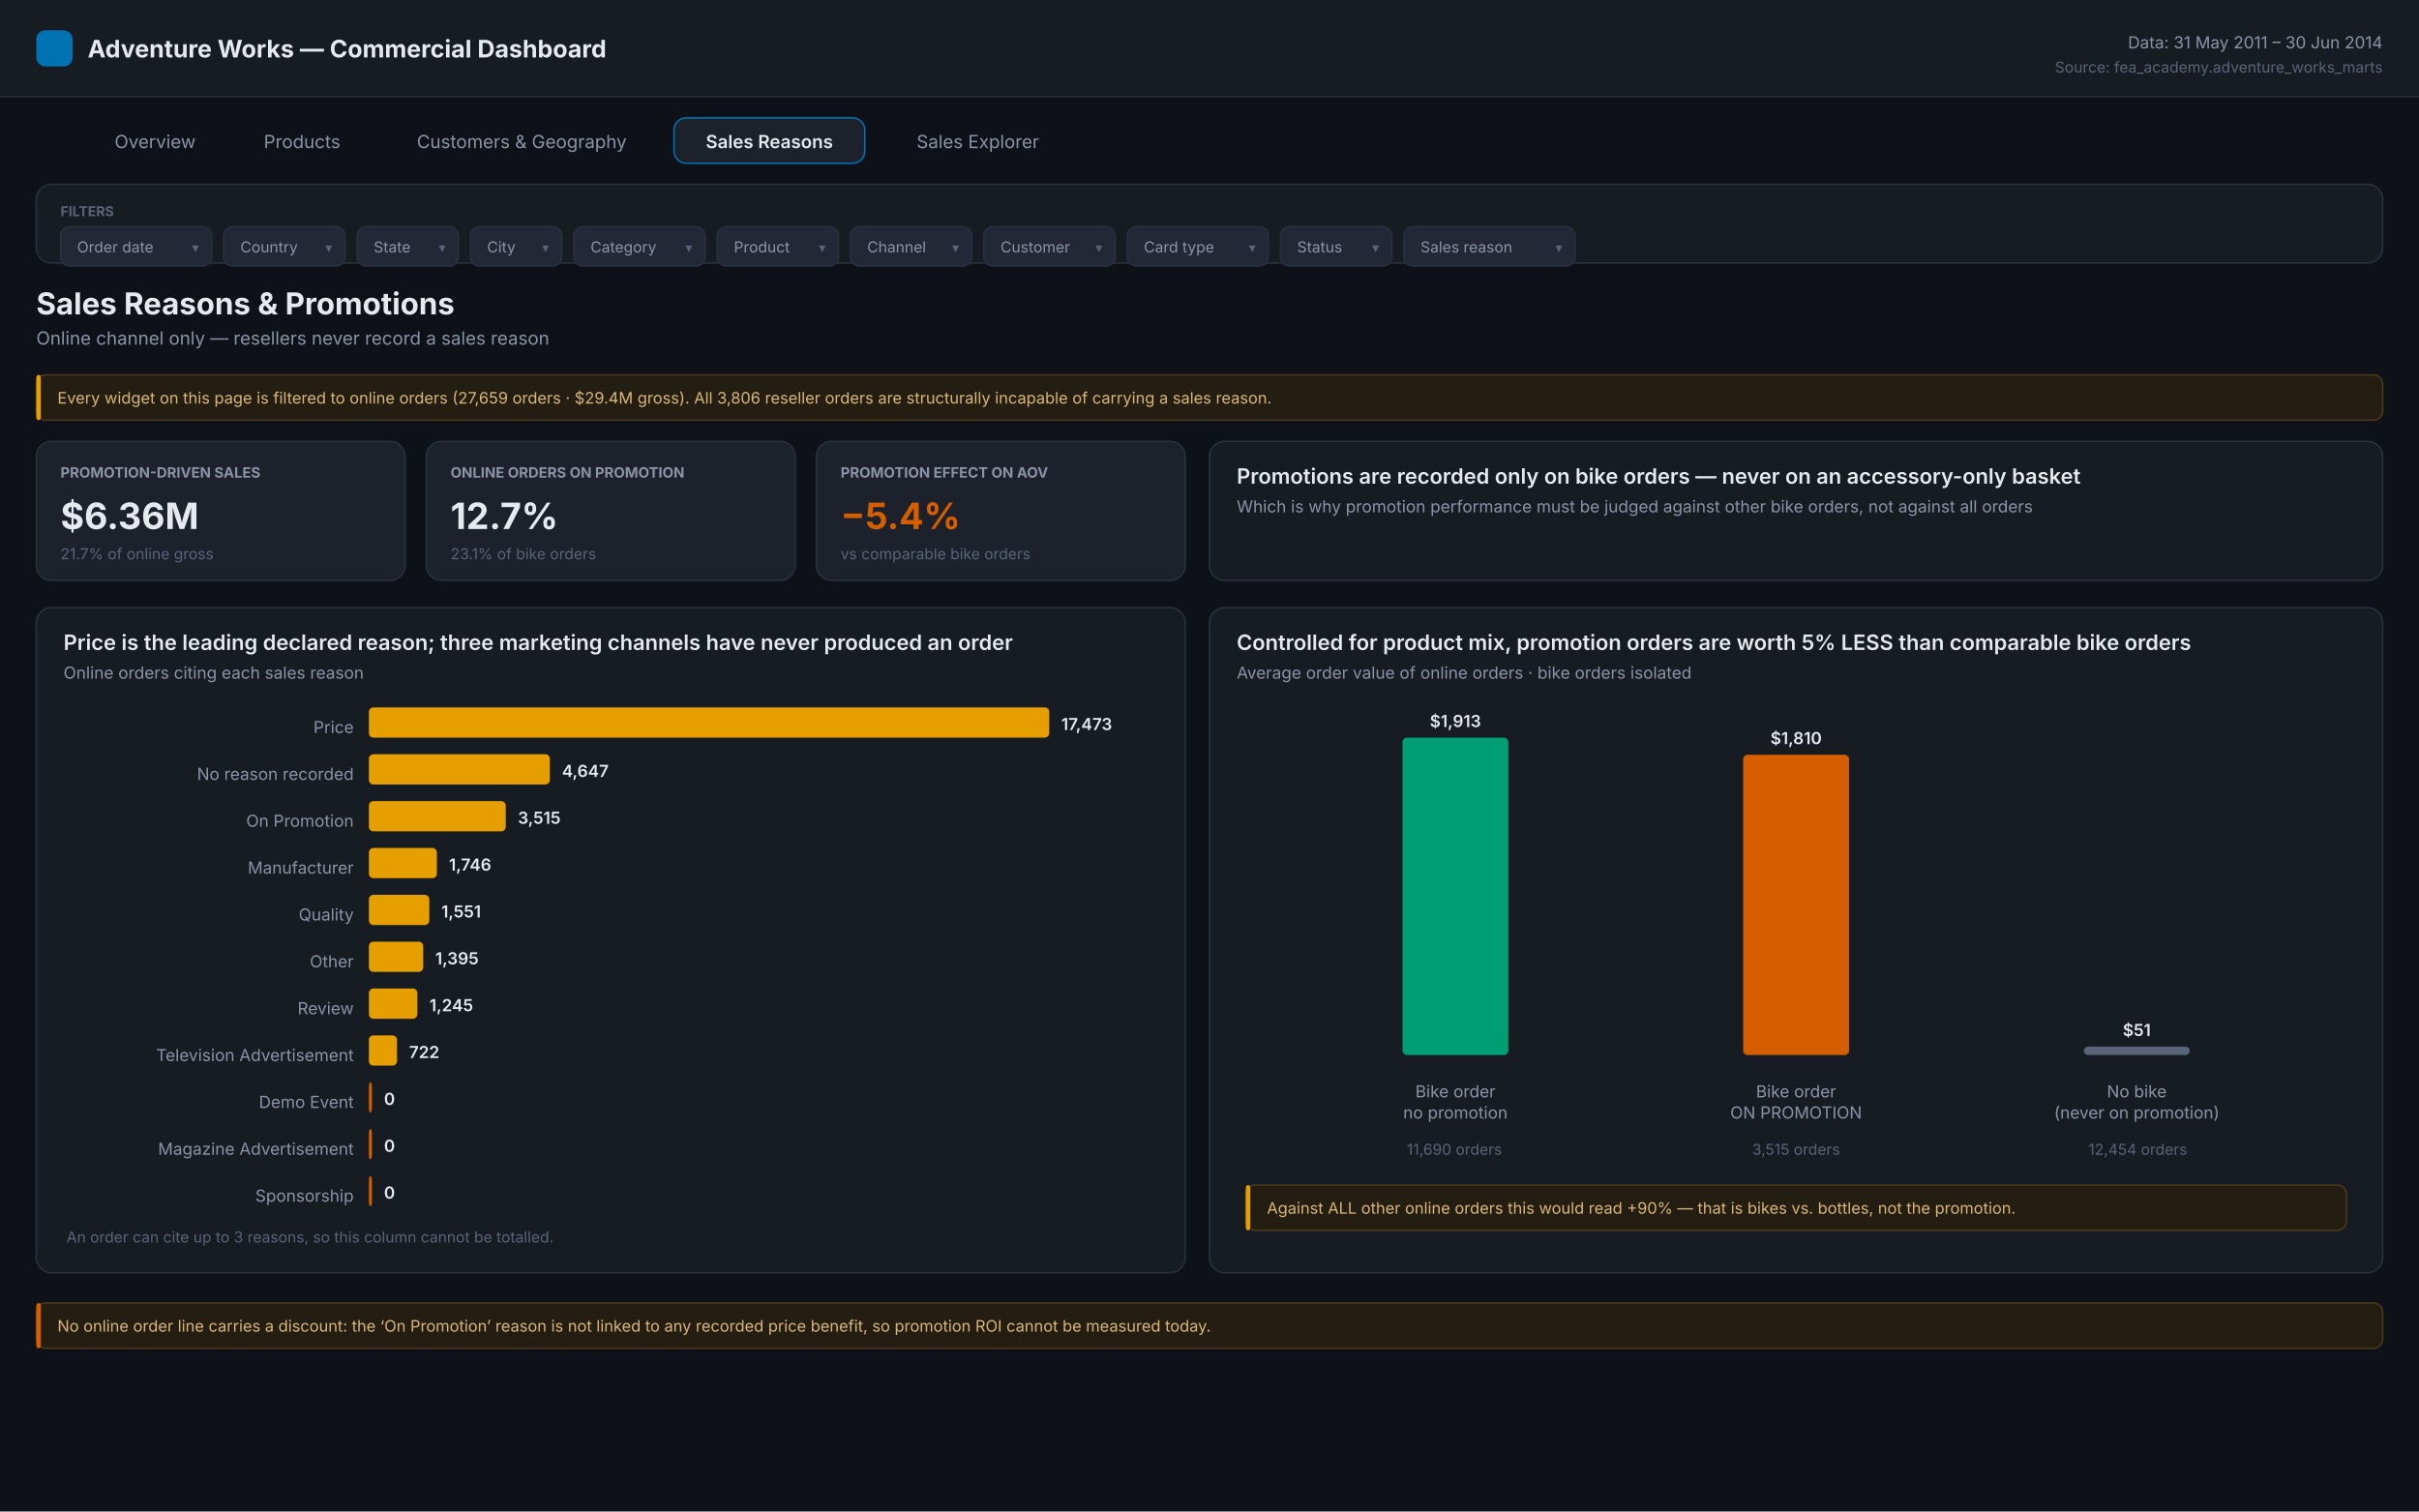
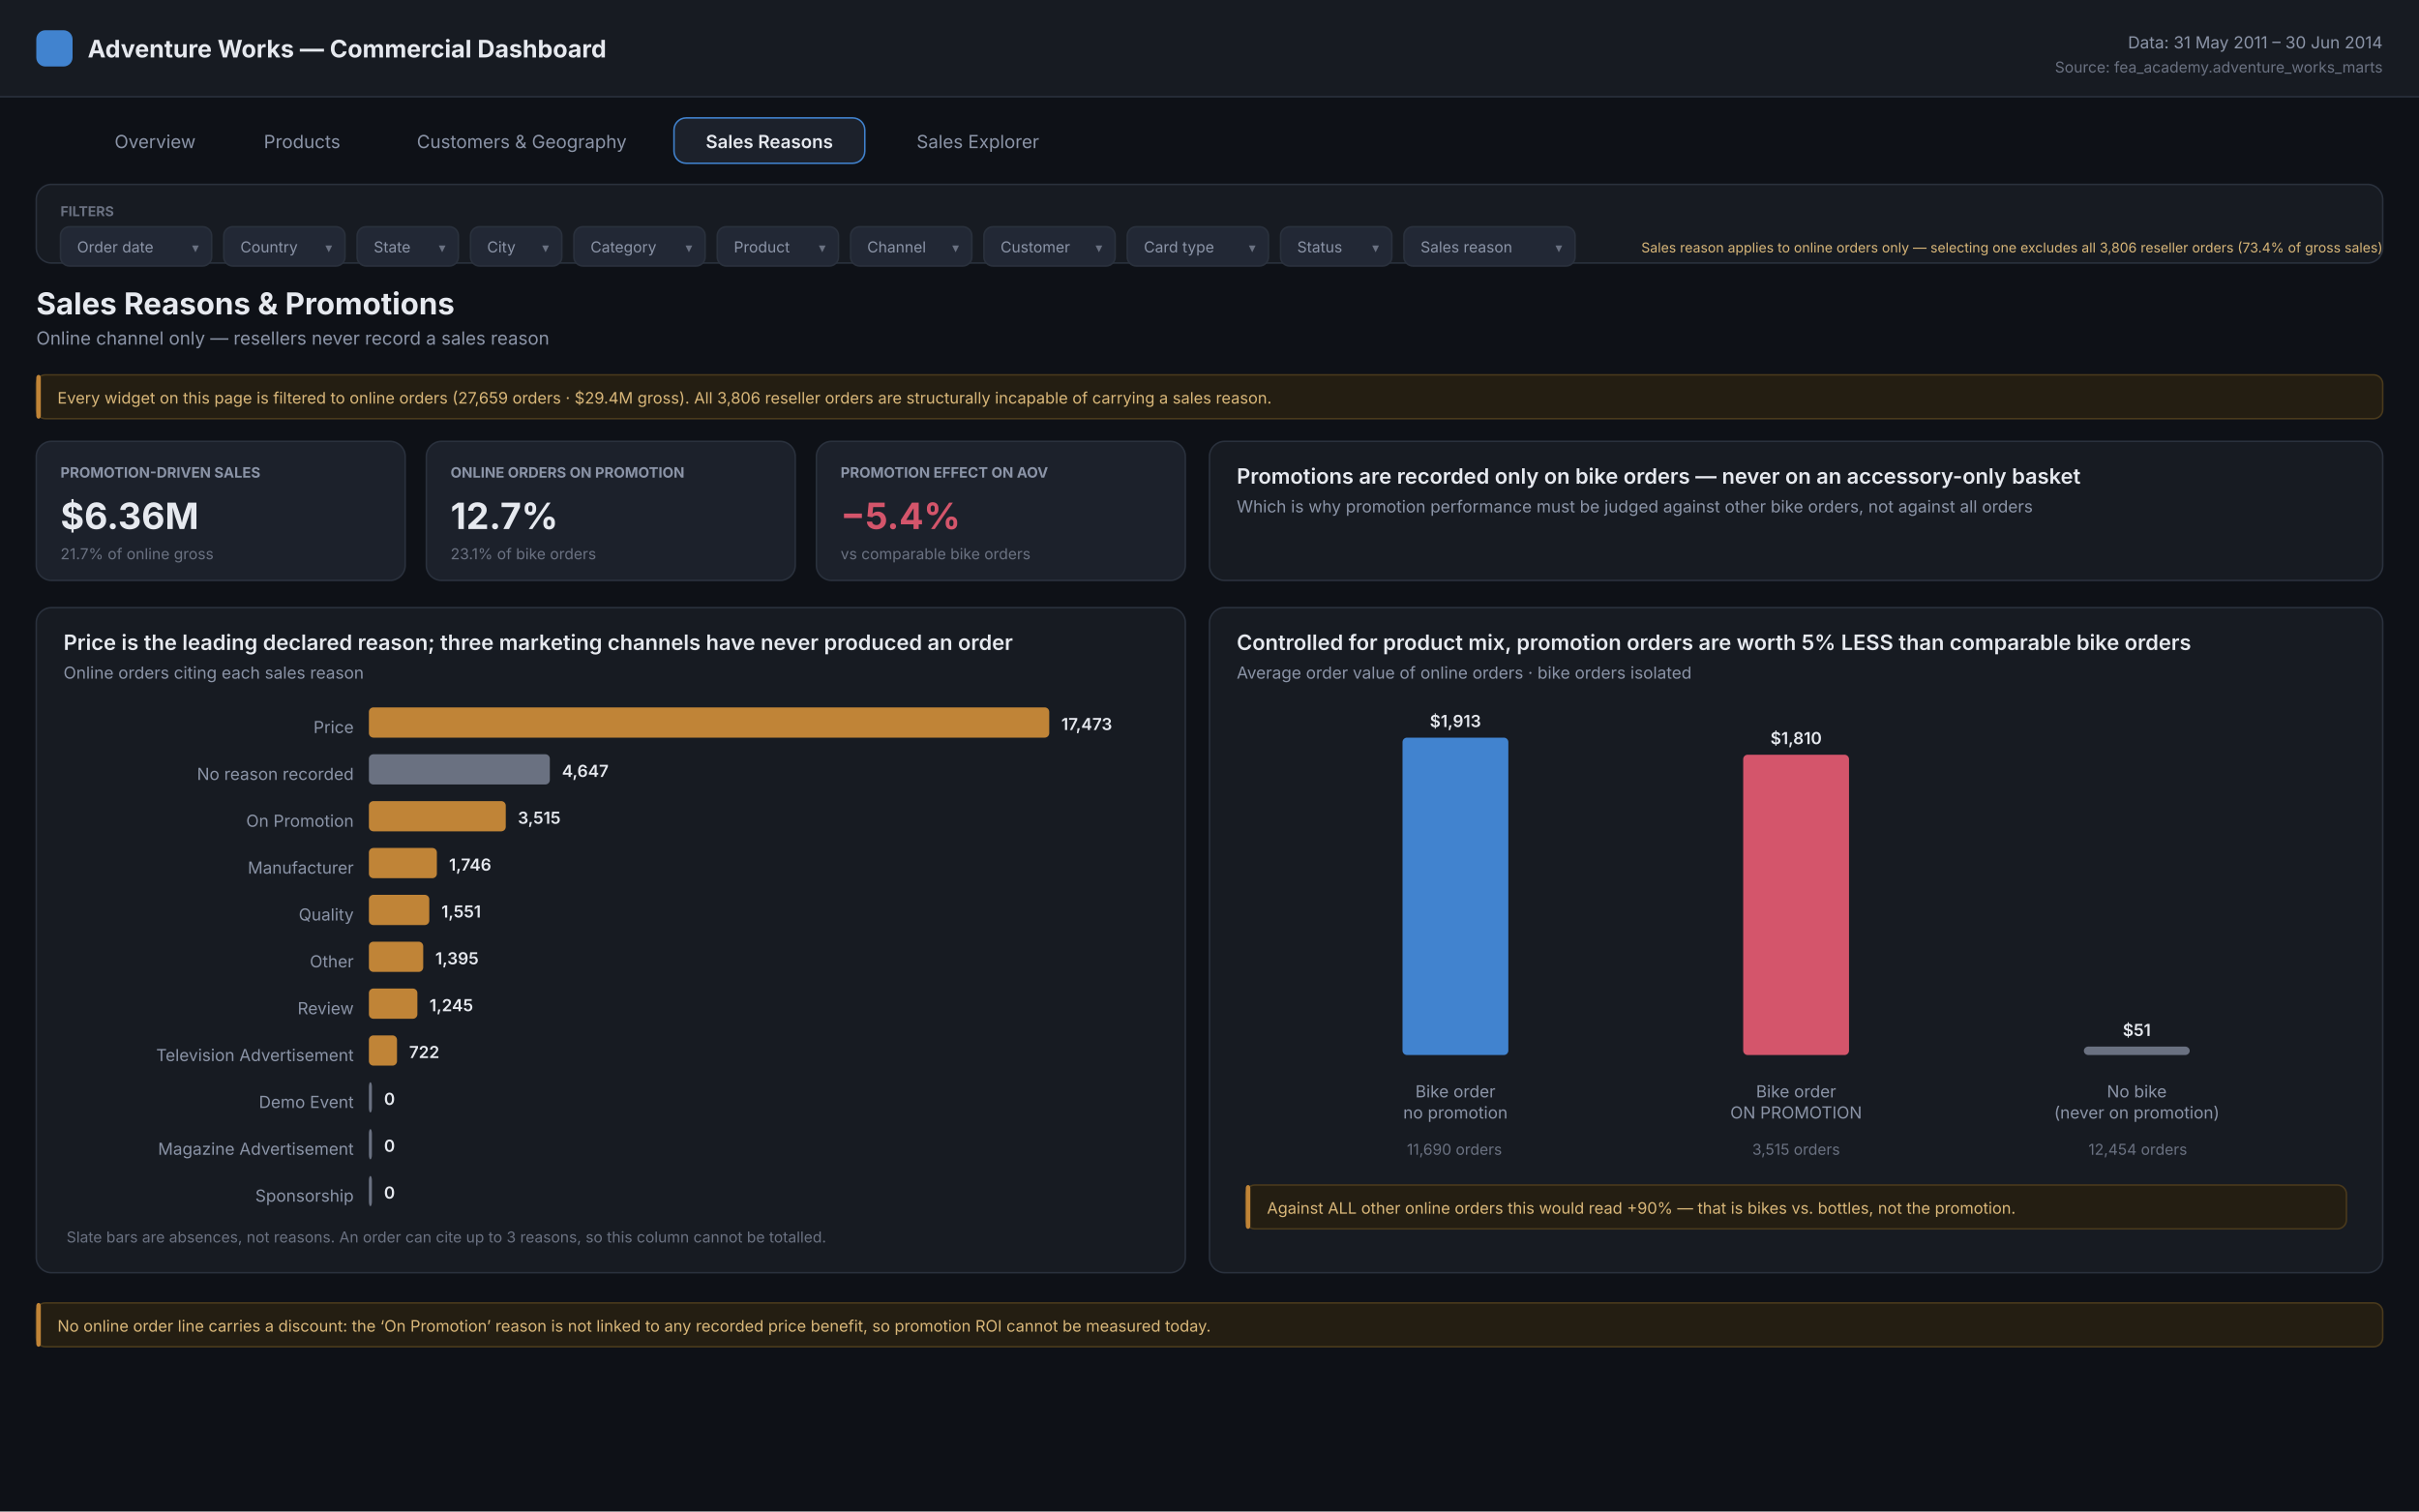
<svg xmlns="http://www.w3.org/2000/svg" width="1600" height="1000" viewBox="0 0 1600 1000">
  <rect x="0" y="0" width="1600" height="1000" rx="0" fill="#0E1117" opacity="1.0" />
  <rect x="0" y="0" width="1600" height="64" rx="0" fill="#171B22" opacity="1.0" />
  <line x1="0" y1="64" x2="1600" y2="64" stroke="#2A313D" stroke-width="1" />
-   <rect x="24" y="20" width="24" height="24" rx="6" fill="#0072B2" opacity="1.0" />
+   <rect x="24" y="20" width="24" height="24" rx="6" fill="#4183CF" opacity="1.0" />
  <text x="58" y="38" font-family="Inter, 'Segoe UI', Helvetica, Arial, sans-serif" font-size="16" fill="#E6E9EF" font-weight="700" text-anchor="start" opacity="1.0">Adventure Works — Commercial Dashboard</text>
  <text x="1576" y="32" font-family="Inter, 'Segoe UI', Helvetica, Arial, sans-serif" font-size="11" fill="#8B94A7" font-weight="400" text-anchor="end" opacity="1.0">Data: 31 May 2011 – 30 Jun 2014</text>
-   <text x="1576" y="48" font-family="Inter, 'Segoe UI', Helvetica, Arial, sans-serif" font-size="10" fill="#5A6478" font-weight="400" text-anchor="end" opacity="1.0">Source: fea_academy.adventure_works_marts</text>
+   <text x="1576" y="48" font-family="Inter, 'Segoe UI', Helvetica, Arial, sans-serif" font-size="10" fill="#6A7181" font-weight="400" text-anchor="end" opacity="1.0">Source: fea_academy.adventure_works_marts</text>
  <text x="102.6" y="98" font-family="Inter, 'Segoe UI', Helvetica, Arial, sans-serif" font-size="12" fill="#8B94A7" font-weight="400" text-anchor="middle" opacity="1.0">Overview</text>
  <text x="199.8" y="98" font-family="Inter, 'Segoe UI', Helvetica, Arial, sans-serif" font-size="12" fill="#8B94A7" font-weight="400" text-anchor="middle" opacity="1.0">Products</text>
  <text x="345.1" y="98" font-family="Inter, 'Segoe UI', Helvetica, Arial, sans-serif" font-size="12" fill="#8B94A7" font-weight="400" text-anchor="middle" opacity="1.0">Customers &amp; Geography</text>
-   <rect x="445.8" y="78" width="126.2" height="30" rx="8" fill="#1C212B" stroke="#0072B2" stroke-width="1" opacity="1.0" />
+   <rect x="445.8" y="78" width="126.2" height="30" rx="8" fill="#1C212B" stroke="#4183CF" stroke-width="1" opacity="1.0" />
  <text x="508.9" y="98" font-family="Inter, 'Segoe UI', Helvetica, Arial, sans-serif" font-size="12" fill="#E6E9EF" font-weight="600" text-anchor="middle" opacity="1.0">Sales Reasons</text>
  <text x="646.8" y="98" font-family="Inter, 'Segoe UI', Helvetica, Arial, sans-serif" font-size="12" fill="#8B94A7" font-weight="400" text-anchor="middle" opacity="1.0">Sales Explorer</text>
  <rect x="24" y="122" width="1552" height="52" rx="10" fill="#171B22" stroke="#2A313D" stroke-width="1" opacity="1.0" />
-   <text x="40" y="143" font-family="Inter, 'Segoe UI', Helvetica, Arial, sans-serif" font-size="9" fill="#5A6478" font-weight="700" text-anchor="start" opacity="1.0">FILTERS</text>
+   <text x="40" y="143" font-family="Inter, 'Segoe UI', Helvetica, Arial, sans-serif" font-size="9" fill="#6A7181" font-weight="700" text-anchor="start" opacity="1.0">FILTERS</text>
  <rect x="40" y="152" width="100.0" height="0.1" rx="0" fill="#171B22" opacity="1.0" />
  <rect x="40" y="148" width="100.0" height="0.1" rx="0" fill="#171B22" opacity="1.0" />
  <rect x="148.0" y="152" width="80.2" height="0.1" rx="0" fill="#171B22" opacity="1.0" />
  <rect x="148.0" y="148" width="80.2" height="0.1" rx="0" fill="#171B22" opacity="1.0" />
  <rect x="236.2" y="152" width="67.0" height="0.1" rx="0" fill="#171B22" opacity="1.0" />
  <rect x="236.2" y="148" width="67.0" height="0.1" rx="0" fill="#171B22" opacity="1.0" />
  <rect x="311.2" y="152" width="60.4" height="0.1" rx="0" fill="#171B22" opacity="1.0" />
  <rect x="311.2" y="148" width="60.4" height="0.1" rx="0" fill="#171B22" opacity="1.0" />
  <rect x="379.6" y="152" width="86.8" height="0.1" rx="0" fill="#171B22" opacity="1.0" />
  <rect x="379.6" y="148" width="86.8" height="0.1" rx="0" fill="#171B22" opacity="1.0" />
  <rect x="474.4" y="152" width="80.2" height="0.1" rx="0" fill="#171B22" opacity="1.0" />
  <rect x="474.4" y="148" width="80.2" height="0.1" rx="0" fill="#171B22" opacity="1.0" />
  <rect x="562.6" y="152" width="80.2" height="0.1" rx="0" fill="#171B22" opacity="1.0" />
  <rect x="562.6" y="148" width="80.2" height="0.1" rx="0" fill="#171B22" opacity="1.0" />
  <rect x="650.8" y="152" width="86.8" height="0.1" rx="0" fill="#171B22" opacity="1.0" />
  <rect x="650.8" y="148" width="86.8" height="0.1" rx="0" fill="#171B22" opacity="1.0" />
  <rect x="745.6" y="152" width="93.4" height="0.1" rx="0" fill="#171B22" opacity="1.0" />
  <rect x="745.6" y="148" width="93.4" height="0.1" rx="0" fill="#171B22" opacity="1.0" />
  <rect x="847" y="152" width="73.6" height="0.1" rx="0" fill="#171B22" opacity="1.0" />
  <rect x="847" y="148" width="73.6" height="0.1" rx="0" fill="#171B22" opacity="1.0" />
  <rect x="928.6" y="152" width="113.2" height="0.1" rx="0" fill="#171B22" opacity="1.0" />
  <rect x="928.6" y="148" width="113.2" height="0.1" rx="0" fill="#171B22" opacity="1.0" />
  <rect x="40" y="150" width="100.0" height="26" rx="6" fill="#222835" stroke="#2A313D" stroke-width="1" opacity="1.0" />
  <text x="51" y="167" font-family="Inter, 'Segoe UI', Helvetica, Arial, sans-serif" font-size="10" fill="#8B94A7" font-weight="400" text-anchor="start" opacity="1.0">Order date</text>
-   <text x="127.0" y="167" font-family="Inter, 'Segoe UI', Helvetica, Arial, sans-serif" font-size="9" fill="#5A6478" font-weight="400" text-anchor="start" opacity="1.0">▾</text>
+   <text x="127.0" y="167" font-family="Inter, 'Segoe UI', Helvetica, Arial, sans-serif" font-size="9" fill="#6A7181" font-weight="400" text-anchor="start" opacity="1.0">▾</text>
  <rect x="148.0" y="150" width="80.2" height="26" rx="6" fill="#222835" stroke="#2A313D" stroke-width="1" opacity="1.0" />
  <text x="159.0" y="167" font-family="Inter, 'Segoe UI', Helvetica, Arial, sans-serif" font-size="10" fill="#8B94A7" font-weight="400" text-anchor="start" opacity="1.0">Country</text>
-   <text x="215.2" y="167" font-family="Inter, 'Segoe UI', Helvetica, Arial, sans-serif" font-size="9" fill="#5A6478" font-weight="400" text-anchor="start" opacity="1.0">▾</text>
+   <text x="215.2" y="167" font-family="Inter, 'Segoe UI', Helvetica, Arial, sans-serif" font-size="9" fill="#6A7181" font-weight="400" text-anchor="start" opacity="1.0">▾</text>
  <rect x="236.2" y="150" width="67.0" height="26" rx="6" fill="#222835" stroke="#2A313D" stroke-width="1" opacity="1.0" />
  <text x="247.2" y="167" font-family="Inter, 'Segoe UI', Helvetica, Arial, sans-serif" font-size="10" fill="#8B94A7" font-weight="400" text-anchor="start" opacity="1.0">State</text>
-   <text x="290.2" y="167" font-family="Inter, 'Segoe UI', Helvetica, Arial, sans-serif" font-size="9" fill="#5A6478" font-weight="400" text-anchor="start" opacity="1.0">▾</text>
+   <text x="290.2" y="167" font-family="Inter, 'Segoe UI', Helvetica, Arial, sans-serif" font-size="9" fill="#6A7181" font-weight="400" text-anchor="start" opacity="1.0">▾</text>
  <rect x="311.2" y="150" width="60.4" height="26" rx="6" fill="#222835" stroke="#2A313D" stroke-width="1" opacity="1.0" />
  <text x="322.2" y="167" font-family="Inter, 'Segoe UI', Helvetica, Arial, sans-serif" font-size="10" fill="#8B94A7" font-weight="400" text-anchor="start" opacity="1.0">City</text>
-   <text x="358.6" y="167" font-family="Inter, 'Segoe UI', Helvetica, Arial, sans-serif" font-size="9" fill="#5A6478" font-weight="400" text-anchor="start" opacity="1.0">▾</text>
+   <text x="358.6" y="167" font-family="Inter, 'Segoe UI', Helvetica, Arial, sans-serif" font-size="9" fill="#6A7181" font-weight="400" text-anchor="start" opacity="1.0">▾</text>
  <rect x="379.6" y="150" width="86.8" height="26" rx="6" fill="#222835" stroke="#2A313D" stroke-width="1" opacity="1.0" />
  <text x="390.6" y="167" font-family="Inter, 'Segoe UI', Helvetica, Arial, sans-serif" font-size="10" fill="#8B94A7" font-weight="400" text-anchor="start" opacity="1.0">Category</text>
-   <text x="453.4" y="167" font-family="Inter, 'Segoe UI', Helvetica, Arial, sans-serif" font-size="9" fill="#5A6478" font-weight="400" text-anchor="start" opacity="1.0">▾</text>
+   <text x="453.4" y="167" font-family="Inter, 'Segoe UI', Helvetica, Arial, sans-serif" font-size="9" fill="#6A7181" font-weight="400" text-anchor="start" opacity="1.0">▾</text>
  <rect x="474.4" y="150" width="80.2" height="26" rx="6" fill="#222835" stroke="#2A313D" stroke-width="1" opacity="1.0" />
  <text x="485.4" y="167" font-family="Inter, 'Segoe UI', Helvetica, Arial, sans-serif" font-size="10" fill="#8B94A7" font-weight="400" text-anchor="start" opacity="1.0">Product</text>
-   <text x="541.6" y="167" font-family="Inter, 'Segoe UI', Helvetica, Arial, sans-serif" font-size="9" fill="#5A6478" font-weight="400" text-anchor="start" opacity="1.0">▾</text>
+   <text x="541.6" y="167" font-family="Inter, 'Segoe UI', Helvetica, Arial, sans-serif" font-size="9" fill="#6A7181" font-weight="400" text-anchor="start" opacity="1.0">▾</text>
  <rect x="562.6" y="150" width="80.2" height="26" rx="6" fill="#222835" stroke="#2A313D" stroke-width="1" opacity="1.0" />
  <text x="573.6" y="167" font-family="Inter, 'Segoe UI', Helvetica, Arial, sans-serif" font-size="10" fill="#8B94A7" font-weight="400" text-anchor="start" opacity="1.0">Channel</text>
-   <text x="629.8" y="167" font-family="Inter, 'Segoe UI', Helvetica, Arial, sans-serif" font-size="9" fill="#5A6478" font-weight="400" text-anchor="start" opacity="1.0">▾</text>
+   <text x="629.8" y="167" font-family="Inter, 'Segoe UI', Helvetica, Arial, sans-serif" font-size="9" fill="#6A7181" font-weight="400" text-anchor="start" opacity="1.0">▾</text>
  <rect x="650.8" y="150" width="86.8" height="26" rx="6" fill="#222835" stroke="#2A313D" stroke-width="1" opacity="1.0" />
  <text x="661.8" y="167" font-family="Inter, 'Segoe UI', Helvetica, Arial, sans-serif" font-size="10" fill="#8B94A7" font-weight="400" text-anchor="start" opacity="1.0">Customer</text>
-   <text x="724.6" y="167" font-family="Inter, 'Segoe UI', Helvetica, Arial, sans-serif" font-size="9" fill="#5A6478" font-weight="400" text-anchor="start" opacity="1.0">▾</text>
+   <text x="724.6" y="167" font-family="Inter, 'Segoe UI', Helvetica, Arial, sans-serif" font-size="9" fill="#6A7181" font-weight="400" text-anchor="start" opacity="1.0">▾</text>
  <rect x="745.6" y="150" width="93.4" height="26" rx="6" fill="#222835" stroke="#2A313D" stroke-width="1" opacity="1.0" />
  <text x="756.6" y="167" font-family="Inter, 'Segoe UI', Helvetica, Arial, sans-serif" font-size="10" fill="#8B94A7" font-weight="400" text-anchor="start" opacity="1.0">Card type</text>
-   <text x="826" y="167" font-family="Inter, 'Segoe UI', Helvetica, Arial, sans-serif" font-size="9" fill="#5A6478" font-weight="400" text-anchor="start" opacity="1.0">▾</text>
+   <text x="826" y="167" font-family="Inter, 'Segoe UI', Helvetica, Arial, sans-serif" font-size="9" fill="#6A7181" font-weight="400" text-anchor="start" opacity="1.0">▾</text>
  <rect x="847" y="150" width="73.6" height="26" rx="6" fill="#222835" stroke="#2A313D" stroke-width="1" opacity="1.0" />
  <text x="858" y="167" font-family="Inter, 'Segoe UI', Helvetica, Arial, sans-serif" font-size="10" fill="#8B94A7" font-weight="400" text-anchor="start" opacity="1.0">Status</text>
-   <text x="907.6" y="167" font-family="Inter, 'Segoe UI', Helvetica, Arial, sans-serif" font-size="9" fill="#5A6478" font-weight="400" text-anchor="start" opacity="1.0">▾</text>
+   <text x="907.6" y="167" font-family="Inter, 'Segoe UI', Helvetica, Arial, sans-serif" font-size="9" fill="#6A7181" font-weight="400" text-anchor="start" opacity="1.0">▾</text>
  <rect x="928.6" y="150" width="113.2" height="26" rx="6" fill="#222835" stroke="#2A313D" stroke-width="1" opacity="1.0" />
  <text x="939.6" y="167" font-family="Inter, 'Segoe UI', Helvetica, Arial, sans-serif" font-size="10" fill="#8B94A7" font-weight="400" text-anchor="start" opacity="1.0">Sales reason</text>
-   <text x="1028.8" y="167" font-family="Inter, 'Segoe UI', Helvetica, Arial, sans-serif" font-size="9" fill="#5A6478" font-weight="400" text-anchor="start" opacity="1.0">▾</text>
+   <text x="1028.8" y="167" font-family="Inter, 'Segoe UI', Helvetica, Arial, sans-serif" font-size="9" fill="#6A7181" font-weight="400" text-anchor="start" opacity="1.0">▾</text>
+   <text x="1576" y="167" font-family="Inter, 'Segoe UI', Helvetica, Arial, sans-serif" font-size="9" fill="#D9B779" font-weight="400" text-anchor="end" opacity="1.0">Sales reason applies to online orders only — selecting one excludes all 3,806 reseller orders (73.4% of gross sales)</text>
  <text x="24" y="208" font-family="Inter, 'Segoe UI', Helvetica, Arial, sans-serif" font-size="20" fill="#E6E9EF" font-weight="700" text-anchor="start" opacity="1.0">Sales Reasons &amp; Promotions</text>
  <text x="24" y="228" font-family="Inter, 'Segoe UI', Helvetica, Arial, sans-serif" font-size="12" fill="#8B94A7" font-weight="400" text-anchor="start" opacity="1.0">Online channel only — resellers never record a sales reason</text>
-   <rect x="24" y="248" width="1552" height="30" rx="6" fill="#241E12" stroke="#4A3A1C" stroke-width="1" opacity="1.0" />
-   <rect x="24" y="248" width="3" height="30" rx="2" fill="#E69F00" opacity="1.0" />
+   <rect x="24" y="248" width="1552" height="29" rx="6" fill="#241E12" stroke="#4A3A1C" stroke-width="1" opacity="1.0" />
+   <rect x="24" y="248" width="3" height="29" rx="2" fill="#C08437" opacity="1.0" />
  <text x="38" y="267" font-family="Inter, 'Segoe UI', Helvetica, Arial, sans-serif" font-size="10.5" fill="#D9B779" font-weight="400" text-anchor="start" opacity="1.0">Every widget on this page is filtered to online orders (27,659 orders · $29.4M gross). All 3,806 reseller orders are structurally incapable of carrying a sales reason.</text>
  <rect x="24.0" y="292" width="244.0" height="92" rx="10" fill="#1C212B" stroke="#2A313D" stroke-width="1" opacity="1.0" />
  <text x="40.0" y="316" font-family="Inter, 'Segoe UI', Helvetica, Arial, sans-serif" font-size="9.5" fill="#8B94A7" font-weight="700" text-anchor="start" opacity="1.0">PROMOTION-DRIVEN SALES</text>
  <text x="40.0" y="350" font-family="Inter, 'Segoe UI', Helvetica, Arial, sans-serif" font-size="24" fill="#E6E9EF" font-weight="700" text-anchor="start" opacity="1.0">$6.36M</text>
-   <text x="40.0" y="370" font-family="Inter, 'Segoe UI', Helvetica, Arial, sans-serif" font-size="10" fill="#5A6478" font-weight="400" text-anchor="start" opacity="1.0">21.7% of online gross</text>
+   <text x="40.0" y="370" font-family="Inter, 'Segoe UI', Helvetica, Arial, sans-serif" font-size="10" fill="#6A7181" font-weight="400" text-anchor="start" opacity="1.0">21.7% of online gross</text>
  <rect x="282.0" y="292" width="244.0" height="92" rx="10" fill="#1C212B" stroke="#2A313D" stroke-width="1" opacity="1.0" />
  <text x="298.0" y="316" font-family="Inter, 'Segoe UI', Helvetica, Arial, sans-serif" font-size="9.5" fill="#8B94A7" font-weight="700" text-anchor="start" opacity="1.0">ONLINE ORDERS ON PROMOTION</text>
  <text x="298.0" y="350" font-family="Inter, 'Segoe UI', Helvetica, Arial, sans-serif" font-size="24" fill="#E6E9EF" font-weight="700" text-anchor="start" opacity="1.0">12.7%</text>
-   <text x="298.0" y="370" font-family="Inter, 'Segoe UI', Helvetica, Arial, sans-serif" font-size="10" fill="#5A6478" font-weight="400" text-anchor="start" opacity="1.0">23.1% of bike orders</text>
+   <text x="298.0" y="370" font-family="Inter, 'Segoe UI', Helvetica, Arial, sans-serif" font-size="10" fill="#6A7181" font-weight="400" text-anchor="start" opacity="1.0">23.1% of bike orders</text>
  <rect x="540.0" y="292" width="244.0" height="92" rx="10" fill="#1C212B" stroke="#2A313D" stroke-width="1" opacity="1.0" />
  <text x="556.0" y="316" font-family="Inter, 'Segoe UI', Helvetica, Arial, sans-serif" font-size="9.5" fill="#8B94A7" font-weight="700" text-anchor="start" opacity="1.0">PROMOTION EFFECT ON AOV</text>
-   <text x="556.0" y="350" font-family="Inter, 'Segoe UI', Helvetica, Arial, sans-serif" font-size="24" fill="#D55E00" font-weight="700" text-anchor="start" opacity="1.0">−5.4%</text>
-   <text x="556.0" y="370" font-family="Inter, 'Segoe UI', Helvetica, Arial, sans-serif" font-size="10" fill="#5A6478" font-weight="400" text-anchor="start" opacity="1.0">vs comparable bike orders</text>
+   <text x="556.0" y="350" font-family="Inter, 'Segoe UI', Helvetica, Arial, sans-serif" font-size="24" fill="#D4556B" font-weight="700" text-anchor="start" opacity="1.0">−5.4%</text>
+   <text x="556.0" y="370" font-family="Inter, 'Segoe UI', Helvetica, Arial, sans-serif" font-size="10" fill="#6A7181" font-weight="400" text-anchor="start" opacity="1.0">vs comparable bike orders</text>
  <rect x="800" y="292" width="776" height="92" rx="10" fill="#171B22" stroke="#2A313D" stroke-width="1" opacity="1.0" />
  <text x="818" y="320" font-family="Inter, 'Segoe UI', Helvetica, Arial, sans-serif" font-size="14" fill="#E6E9EF" font-weight="600" text-anchor="start" opacity="1.0">Promotions are recorded only on bike orders — never on an accessory-only basket</text>
  <text x="818" y="339" font-family="Inter, 'Segoe UI', Helvetica, Arial, sans-serif" font-size="11" fill="#8B94A7" font-weight="400" text-anchor="start" opacity="1.0">Which is why promotion performance must be judged against other bike orders, not against all orders</text>
  <rect x="24" y="402" width="760" height="440" rx="10" fill="#171B22" stroke="#2A313D" stroke-width="1" opacity="1.0" />
  <text x="42" y="430" font-family="Inter, 'Segoe UI', Helvetica, Arial, sans-serif" font-size="14" fill="#E6E9EF" font-weight="600" text-anchor="start" opacity="1.0">Price is the leading declared reason; three marketing channels have never produced an order</text>
  <text x="42" y="449" font-family="Inter, 'Segoe UI', Helvetica, Arial, sans-serif" font-size="11" fill="#8B94A7" font-weight="400" text-anchor="start" opacity="1.0">Online orders citing each sales reason</text>
  <text x="234" y="485" font-family="Inter, 'Segoe UI', Helvetica, Arial, sans-serif" font-size="11" fill="#8B94A7" font-weight="400" text-anchor="end" opacity="1.0">Price</text>
-   <rect x="244" y="468" width="450.0" height="20" rx="3" fill="#E69F00" opacity="1.0" />
+   <rect x="244" y="468" width="450.0" height="20" rx="3" fill="#C08437" opacity="1.0" />
  <text x="702.0" y="483" font-family="Inter, 'Segoe UI', Helvetica, Arial, sans-serif" font-size="11" fill="#E6E9EF" font-weight="600" text-anchor="start" opacity="1.0">17,473</text>
  <text x="234" y="516" font-family="Inter, 'Segoe UI', Helvetica, Arial, sans-serif" font-size="11" fill="#8B94A7" font-weight="400" text-anchor="end" opacity="1.0">No reason recorded</text>
-   <rect x="244" y="499" width="119.679" height="20" rx="3" fill="#E69F00" opacity="1.0" />
+   <rect x="244" y="499" width="119.679" height="20" rx="3" fill="#6A7181" opacity="1.0" />
  <text x="371.679" y="514" font-family="Inter, 'Segoe UI', Helvetica, Arial, sans-serif" font-size="11" fill="#E6E9EF" font-weight="600" text-anchor="start" opacity="1.0">4,647</text>
  <text x="234" y="547" font-family="Inter, 'Segoe UI', Helvetica, Arial, sans-serif" font-size="11" fill="#8B94A7" font-weight="400" text-anchor="end" opacity="1.0">On Promotion</text>
-   <rect x="244" y="530" width="90.525" height="20" rx="3" fill="#E69F00" opacity="1.0" />
+   <rect x="244" y="530" width="90.525" height="20" rx="3" fill="#C08437" opacity="1.0" />
  <text x="342.525" y="545" font-family="Inter, 'Segoe UI', Helvetica, Arial, sans-serif" font-size="11" fill="#E6E9EF" font-weight="600" text-anchor="start" opacity="1.0">3,515</text>
  <text x="234" y="578" font-family="Inter, 'Segoe UI', Helvetica, Arial, sans-serif" font-size="11" fill="#8B94A7" font-weight="400" text-anchor="end" opacity="1.0">Manufacturer</text>
-   <rect x="244" y="561" width="44.967" height="20" rx="3" fill="#E69F00" opacity="1.0" />
+   <rect x="244" y="561" width="44.967" height="20" rx="3" fill="#C08437" opacity="1.0" />
  <text x="296.967" y="576" font-family="Inter, 'Segoe UI', Helvetica, Arial, sans-serif" font-size="11" fill="#E6E9EF" font-weight="600" text-anchor="start" opacity="1.0">1,746</text>
  <text x="234" y="609" font-family="Inter, 'Segoe UI', Helvetica, Arial, sans-serif" font-size="11" fill="#8B94A7" font-weight="400" text-anchor="end" opacity="1.0">Quality</text>
-   <rect x="244" y="592" width="39.944" height="20" rx="3" fill="#E69F00" opacity="1.0" />
+   <rect x="244" y="592" width="39.944" height="20" rx="3" fill="#C08437" opacity="1.0" />
  <text x="291.944" y="607" font-family="Inter, 'Segoe UI', Helvetica, Arial, sans-serif" font-size="11" fill="#E6E9EF" font-weight="600" text-anchor="start" opacity="1.0">1,551</text>
  <text x="234" y="640" font-family="Inter, 'Segoe UI', Helvetica, Arial, sans-serif" font-size="11" fill="#8B94A7" font-weight="400" text-anchor="end" opacity="1.0">Other</text>
-   <rect x="244" y="623" width="35.927" height="20" rx="3" fill="#E69F00" opacity="1.0" />
+   <rect x="244" y="623" width="35.927" height="20" rx="3" fill="#C08437" opacity="1.0" />
  <text x="287.927" y="638" font-family="Inter, 'Segoe UI', Helvetica, Arial, sans-serif" font-size="11" fill="#E6E9EF" font-weight="600" text-anchor="start" opacity="1.0">1,395</text>
  <text x="234" y="671" font-family="Inter, 'Segoe UI', Helvetica, Arial, sans-serif" font-size="11" fill="#8B94A7" font-weight="400" text-anchor="end" opacity="1.0">Review</text>
-   <rect x="244" y="654" width="32.064" height="20" rx="3" fill="#E69F00" opacity="1.0" />
+   <rect x="244" y="654" width="32.064" height="20" rx="3" fill="#C08437" opacity="1.0" />
  <text x="284.064" y="669" font-family="Inter, 'Segoe UI', Helvetica, Arial, sans-serif" font-size="11" fill="#E6E9EF" font-weight="600" text-anchor="start" opacity="1.0">1,245</text>
  <text x="234" y="702" font-family="Inter, 'Segoe UI', Helvetica, Arial, sans-serif" font-size="11" fill="#8B94A7" font-weight="400" text-anchor="end" opacity="1.0">Television Advertisement</text>
-   <rect x="244" y="685" width="18.594" height="20" rx="3" fill="#E69F00" opacity="1.0" />
+   <rect x="244" y="685" width="18.594" height="20" rx="3" fill="#C08437" opacity="1.0" />
  <text x="270.594" y="700" font-family="Inter, 'Segoe UI', Helvetica, Arial, sans-serif" font-size="11" fill="#E6E9EF" font-weight="600" text-anchor="start" opacity="1.0">722</text>
  <text x="234" y="733" font-family="Inter, 'Segoe UI', Helvetica, Arial, sans-serif" font-size="11" fill="#8B94A7" font-weight="400" text-anchor="end" opacity="1.0">Demo Event</text>
-   <rect x="244" y="716" width="2" height="20" rx="3" fill="#D55E00" opacity="1.0" />
+   <rect x="244" y="716" width="2" height="20" rx="3" fill="#6A7181" opacity="1.0" />
  <text x="254" y="731" font-family="Inter, 'Segoe UI', Helvetica, Arial, sans-serif" font-size="11" fill="#E6E9EF" font-weight="600" text-anchor="start" opacity="1.0">0</text>
  <text x="234" y="764" font-family="Inter, 'Segoe UI', Helvetica, Arial, sans-serif" font-size="11" fill="#8B94A7" font-weight="400" text-anchor="end" opacity="1.0">Magazine Advertisement</text>
-   <rect x="244" y="747" width="2" height="20" rx="3" fill="#D55E00" opacity="1.0" />
+   <rect x="244" y="747" width="2" height="20" rx="3" fill="#6A7181" opacity="1.0" />
  <text x="254" y="762" font-family="Inter, 'Segoe UI', Helvetica, Arial, sans-serif" font-size="11" fill="#E6E9EF" font-weight="600" text-anchor="start" opacity="1.0">0</text>
  <text x="234" y="795" font-family="Inter, 'Segoe UI', Helvetica, Arial, sans-serif" font-size="11" fill="#8B94A7" font-weight="400" text-anchor="end" opacity="1.0">Sponsorship</text>
-   <rect x="244" y="778" width="2" height="20" rx="3" fill="#D55E00" opacity="1.0" />
+   <rect x="244" y="778" width="2" height="20" rx="3" fill="#6A7181" opacity="1.0" />
  <text x="254" y="793" font-family="Inter, 'Segoe UI', Helvetica, Arial, sans-serif" font-size="11" fill="#E6E9EF" font-weight="600" text-anchor="start" opacity="1.0">0</text>
-   <text x="44" y="822" font-family="Inter, 'Segoe UI', Helvetica, Arial, sans-serif" font-size="10" fill="#5A6478" font-weight="400" text-anchor="start" opacity="1.0">An order can cite up to 3 reasons, so this column cannot be totalled.</text>
+   <text x="44" y="822" font-family="Inter, 'Segoe UI', Helvetica, Arial, sans-serif" font-size="10" fill="#6A7181" font-weight="400" text-anchor="start" opacity="1.0">Slate bars are absences, not reasons. An order can cite up to 3 reasons, so this column cannot be totalled.</text>
  <rect x="800" y="402" width="776" height="440" rx="10" fill="#171B22" stroke="#2A313D" stroke-width="1" opacity="1.0" />
  <text x="818" y="430" font-family="Inter, 'Segoe UI', Helvetica, Arial, sans-serif" font-size="14" fill="#E6E9EF" font-weight="600" text-anchor="start" opacity="1.0">Controlled for product mix, promotion orders are worth 5% LESS than comparable bike orders</text>
  <text x="818" y="449" font-family="Inter, 'Segoe UI', Helvetica, Arial, sans-serif" font-size="11" fill="#8B94A7" font-weight="400" text-anchor="start" opacity="1.0">Average order value of online orders · bike orders isolated</text>
-   <rect x="927.667" y="488.0" width="70" height="210.0" rx="3" fill="#009E73" opacity="1.0" />
+   <rect x="927.667" y="488.0" width="70" height="210.0" rx="3" fill="#4183CF" opacity="1.0" />
  <text x="962.667" y="481.0" font-family="Inter, 'Segoe UI', Helvetica, Arial, sans-serif" font-size="11" fill="#E6E9EF" font-weight="600" text-anchor="middle" opacity="1.0">$1,913</text>
  <text x="962.667" y="726" font-family="Inter, 'Segoe UI', Helvetica, Arial, sans-serif" font-size="11" fill="#8B94A7" font-weight="400" text-anchor="middle" opacity="1.0">Bike order</text>
  <text x="962.667" y="740" font-family="Inter, 'Segoe UI', Helvetica, Arial, sans-serif" font-size="11" fill="#8B94A7" font-weight="400" text-anchor="middle" opacity="1.0">no promotion</text>
-   <rect x="1153.0" y="499.307" width="70" height="198.693" rx="3" fill="#D55E00" opacity="1.0" />
+   <rect x="1153.0" y="499.307" width="70" height="198.693" rx="3" fill="#D4556B" opacity="1.0" />
  <text x="1188.0" y="492.307" font-family="Inter, 'Segoe UI', Helvetica, Arial, sans-serif" font-size="11" fill="#E6E9EF" font-weight="600" text-anchor="middle" opacity="1.0">$1,810</text>
  <text x="1188.0" y="726" font-family="Inter, 'Segoe UI', Helvetica, Arial, sans-serif" font-size="11" fill="#8B94A7" font-weight="400" text-anchor="middle" opacity="1.0">Bike order</text>
  <text x="1188.0" y="740" font-family="Inter, 'Segoe UI', Helvetica, Arial, sans-serif" font-size="11" fill="#8B94A7" font-weight="400" text-anchor="middle" opacity="1.0">ON PROMOTION</text>
-   <rect x="1378.333" y="692.401" width="70" height="5.599" rx="3" fill="#5A6478" opacity="1.0" />
+   <rect x="1378.333" y="692.401" width="70" height="5.599" rx="3" fill="#6A7181" opacity="1.0" />
  <text x="1413.333" y="685.401" font-family="Inter, 'Segoe UI', Helvetica, Arial, sans-serif" font-size="11" fill="#E6E9EF" font-weight="600" text-anchor="middle" opacity="1.0">$51</text>
  <text x="1413.333" y="726" font-family="Inter, 'Segoe UI', Helvetica, Arial, sans-serif" font-size="11" fill="#8B94A7" font-weight="400" text-anchor="middle" opacity="1.0">No bike</text>
  <text x="1413.333" y="740" font-family="Inter, 'Segoe UI', Helvetica, Arial, sans-serif" font-size="11" fill="#8B94A7" font-weight="400" text-anchor="middle" opacity="1.0">(never on promotion)</text>
-   <text x="962" y="764" font-family="Inter, 'Segoe UI', Helvetica, Arial, sans-serif" font-size="10" fill="#5A6478" font-weight="400" text-anchor="middle" opacity="1.0">11,690 orders</text>
-   <text x="1188" y="764" font-family="Inter, 'Segoe UI', Helvetica, Arial, sans-serif" font-size="10" fill="#5A6478" font-weight="400" text-anchor="middle" opacity="1.0">3,515 orders</text>
-   <text x="1414" y="764" font-family="Inter, 'Segoe UI', Helvetica, Arial, sans-serif" font-size="10" fill="#5A6478" font-weight="400" text-anchor="middle" opacity="1.0">12,454 orders</text>
-   <rect x="824" y="784" width="728" height="30" rx="6" fill="#241E12" stroke="#4A3A1C" stroke-width="1" opacity="1.0" />
-   <rect x="824" y="784" width="3" height="30" rx="2" fill="#E69F00" opacity="1.0" />
+   <text x="962" y="764" font-family="Inter, 'Segoe UI', Helvetica, Arial, sans-serif" font-size="10" fill="#6A7181" font-weight="400" text-anchor="middle" opacity="1.0">11,690 orders</text>
+   <text x="1188" y="764" font-family="Inter, 'Segoe UI', Helvetica, Arial, sans-serif" font-size="10" fill="#6A7181" font-weight="400" text-anchor="middle" opacity="1.0">3,515 orders</text>
+   <text x="1414" y="764" font-family="Inter, 'Segoe UI', Helvetica, Arial, sans-serif" font-size="10" fill="#6A7181" font-weight="400" text-anchor="middle" opacity="1.0">12,454 orders</text>
+   <rect x="824" y="784" width="728" height="29" rx="6" fill="#241E12" stroke="#4A3A1C" stroke-width="1" opacity="1.0" />
+   <rect x="824" y="784" width="3" height="29" rx="2" fill="#C08437" opacity="1.0" />
  <text x="838" y="803" font-family="Inter, 'Segoe UI', Helvetica, Arial, sans-serif" font-size="10.5" fill="#D9B779" font-weight="400" text-anchor="start" opacity="1.0">Against ALL other online orders this would read +90% — that is bikes vs. bottles, not the promotion.</text>
-   <rect x="24" y="862" width="1552" height="30" rx="6" fill="#241E12" stroke="#4A3A1C" stroke-width="1" opacity="1.0" />
-   <rect x="24" y="862" width="3" height="30" rx="2" fill="#D55E00" opacity="1.0" />
+   <rect x="24" y="862" width="1552" height="29" rx="6" fill="#241E12" stroke="#4A3A1C" stroke-width="1" opacity="1.0" />
+   <rect x="24" y="862" width="3" height="29" rx="2" fill="#C08437" opacity="1.0" />
  <text x="38" y="881" font-family="Inter, 'Segoe UI', Helvetica, Arial, sans-serif" font-size="10.5" fill="#D9B779" font-weight="400" text-anchor="start" opacity="1.0">No online order line carries a discount: the ‘On Promotion’ reason is not linked to any recorded price benefit, so promotion ROI cannot be measured today.</text>
</svg>
